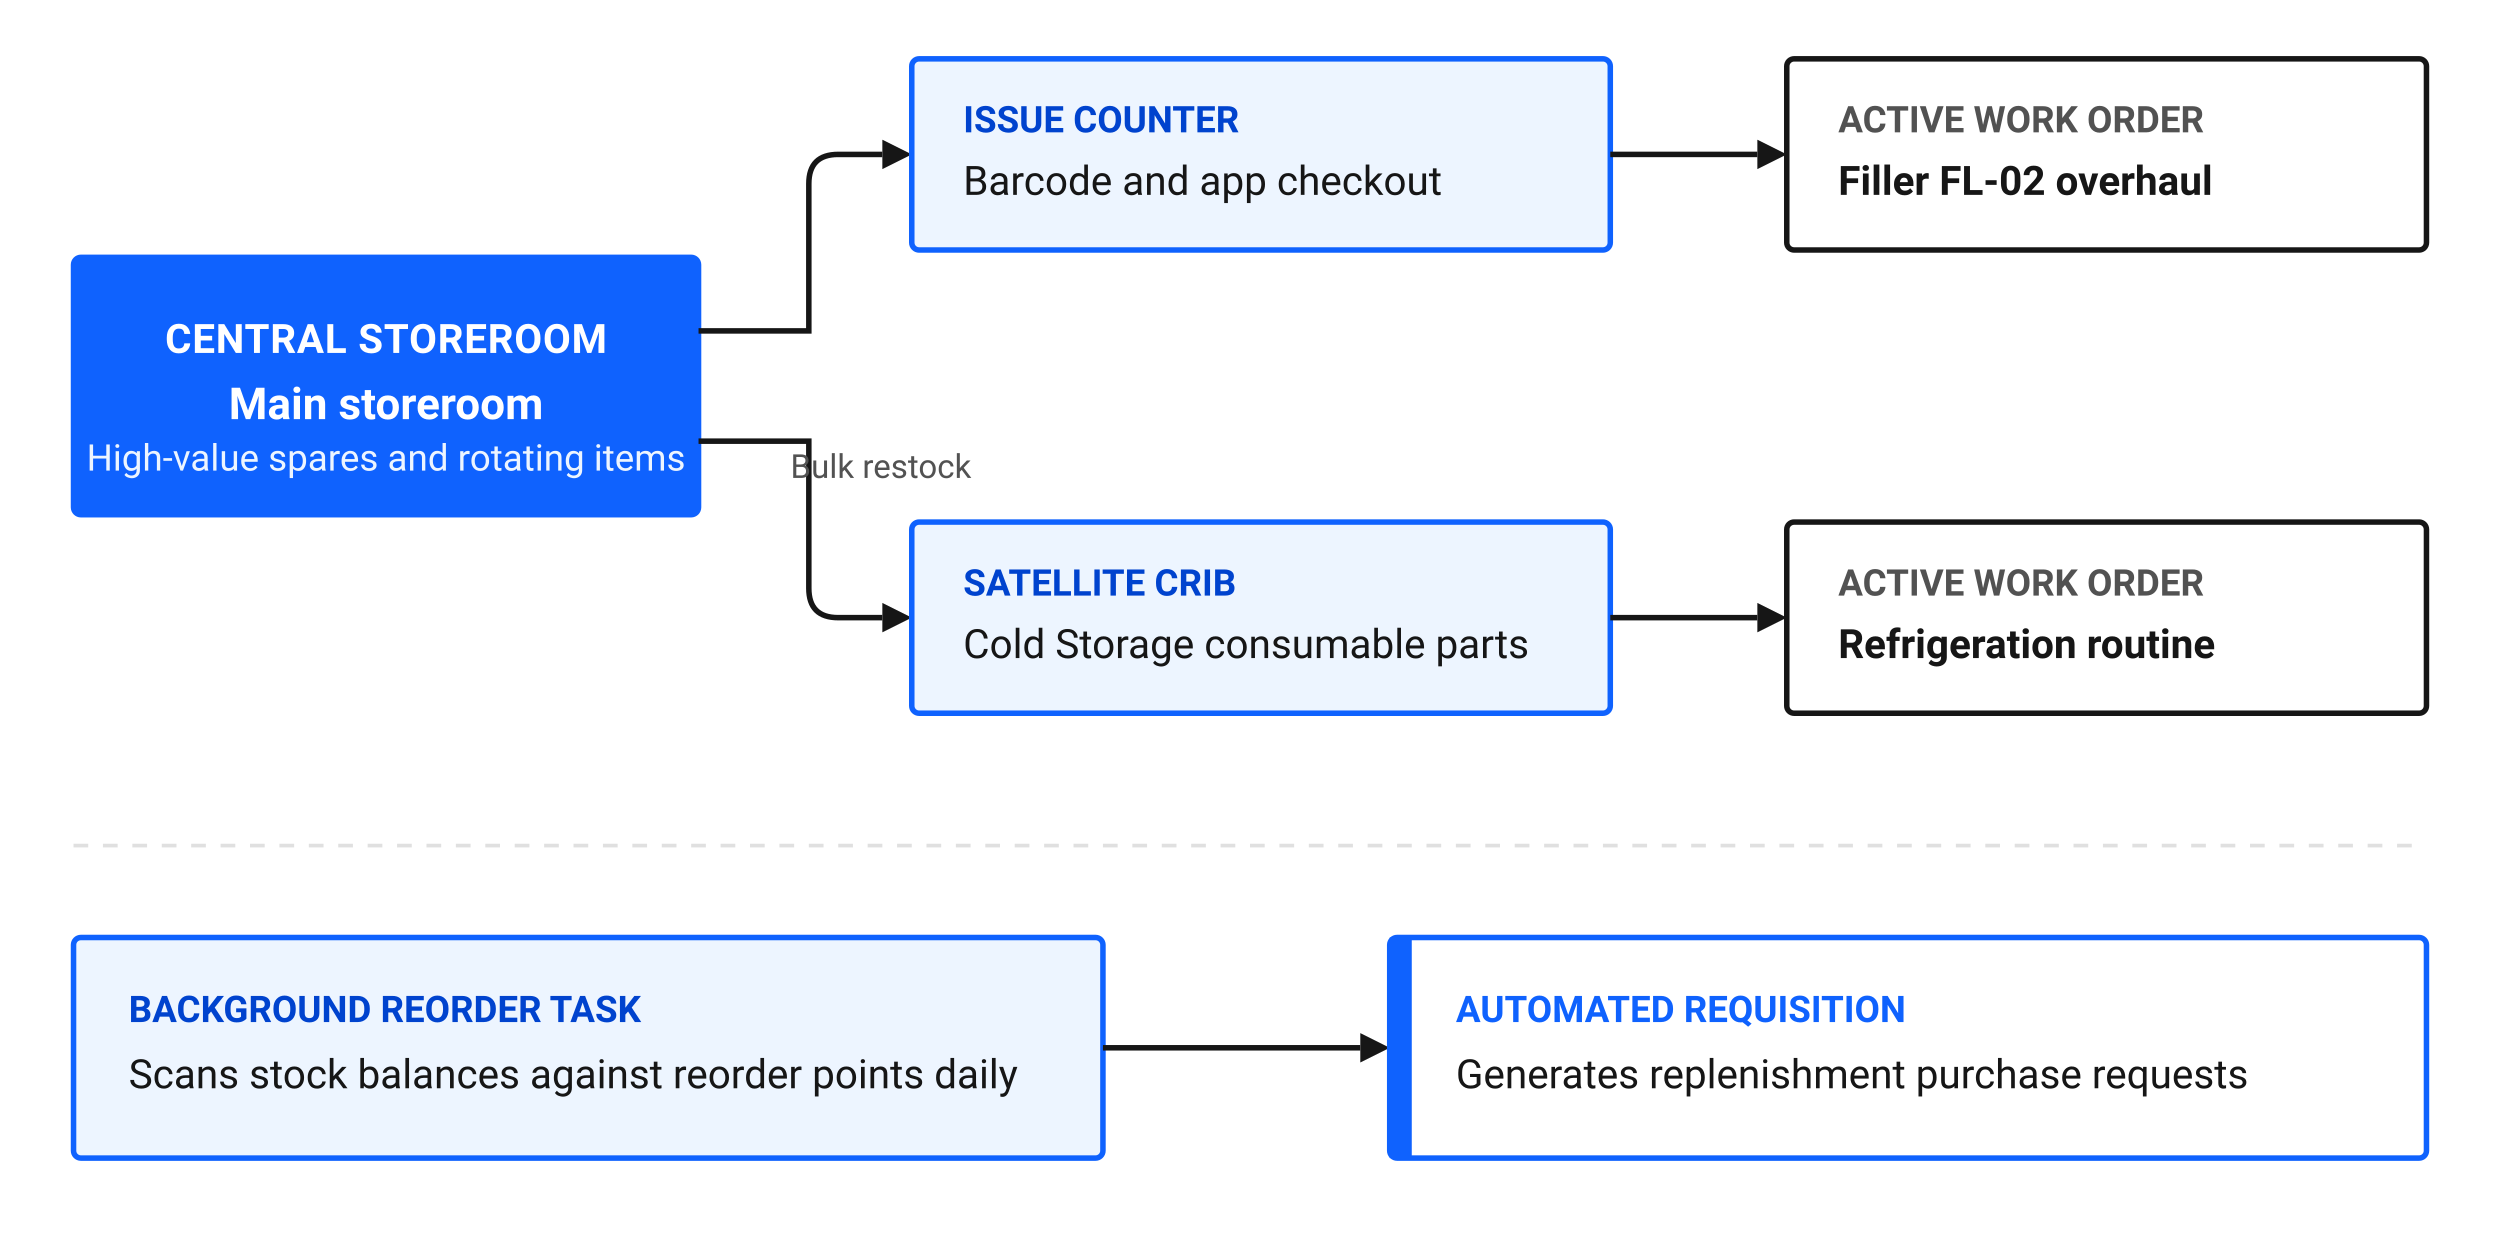
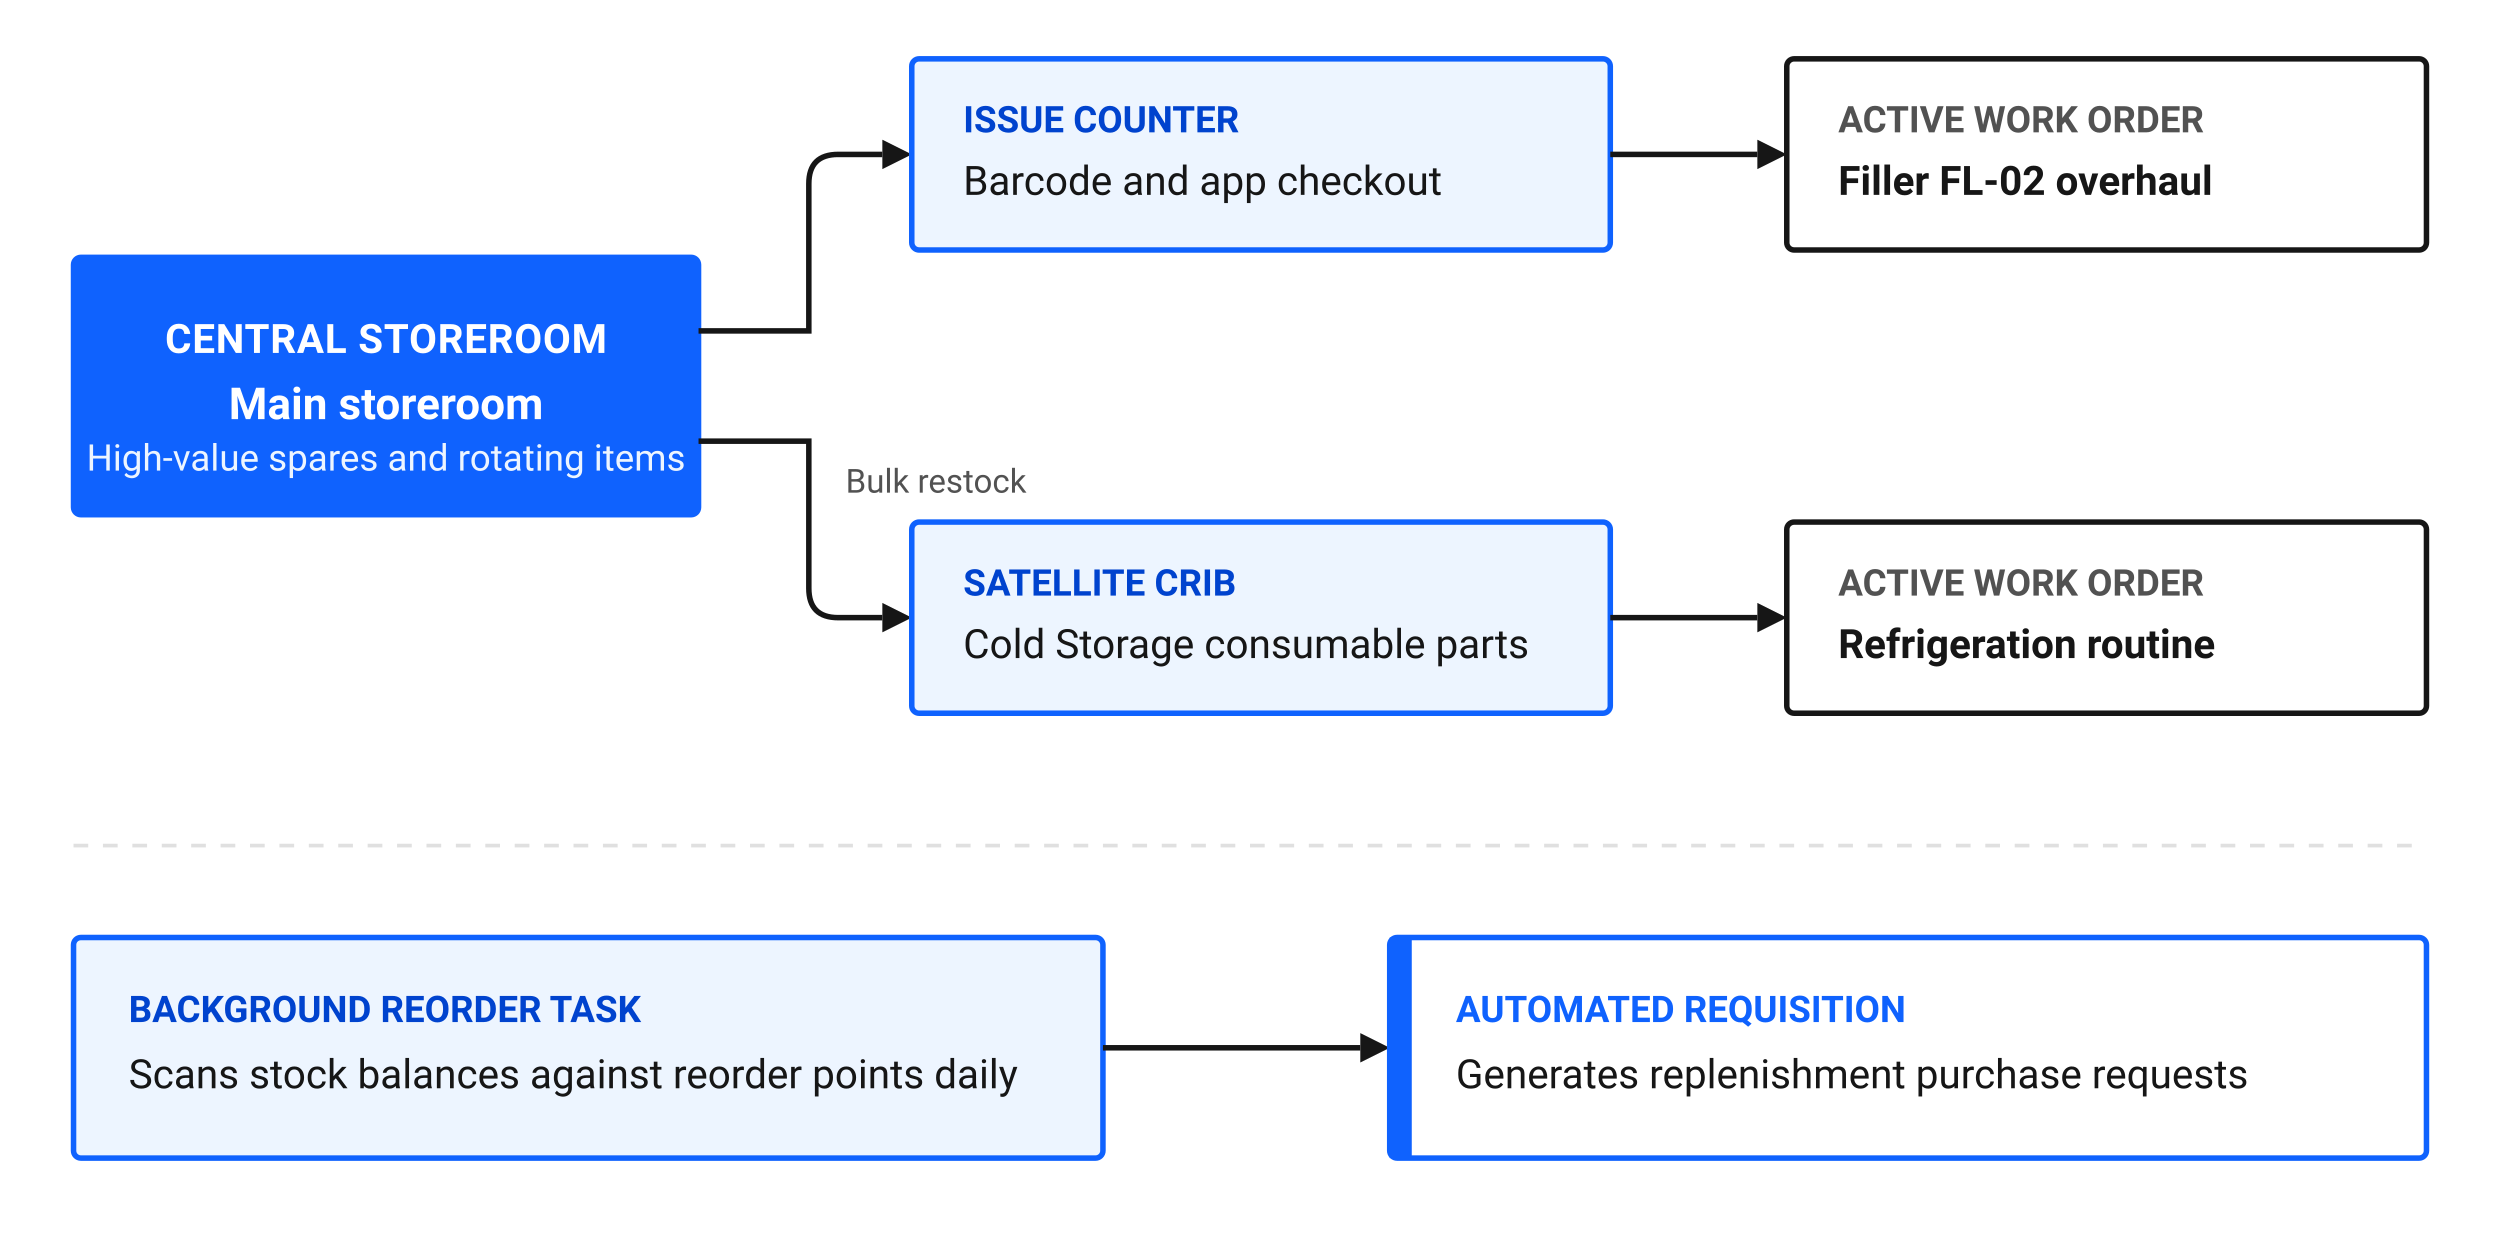
<svg xmlns="http://www.w3.org/2000/svg" width="680" height="340" viewBox="0 0 680 340" fill="none" style="background:#ffffff; font-family:'IBM Plex Sans', -apple-system, BlinkMacSystemFont, 'Segoe UI', Roboto, sans-serif;">
  <rect width="100%" height="100%" fill="#ffffff" />
  <g class="node">
    <rect x="20" y="70" width="170" height="70" rx="2" fill="#0F62FE" stroke="#0F62FE" stroke-width="1.5" />
    <text x="105" y="96" font-size="11" font-weight="600" fill="#ffffff" text-anchor="middle" letter-spacing="0.2">CENTRAL STOREROOM</text>
    <text x="105" y="114" font-size="12" font-weight="600" fill="#ffffff" text-anchor="middle">Main storeroom</text>
    <text x="105" y="128" font-size="10" fill="#EDF5FF" text-anchor="middle">High-value spares and rotating items</text>
  </g>
  <path d="M 190 90 H 220 V 50 Q 220 42 228 42 H 240" fill="none" stroke="#161616" stroke-width="1.5" />
  <polygon points="240,38 248,42 240,46" fill="#161616" />
  <path d="M 190 120 H 220 V 160 Q 220 168 228 168 H 240" fill="none" stroke="#161616" stroke-width="1.5" />
  <polygon points="240,164 248,168 240,172" fill="#161616" />
-   <text x="215" y="130" font-size="9" fill="#525252">Bulk restock</text>
+   <text x="230" y="134" font-size="9" fill="#525252">Bulk restock</text>
  <g class="node">
    <rect x="248" y="16" width="190" height="52" rx="2" fill="#EDF5FF" stroke="#0F62FE" stroke-width="1.5" />
    <text x="262" y="36" font-size="10" font-weight="600" fill="#0043CE">ISSUE COUNTER</text>
    <text x="262" y="53" font-size="11" fill="#161616">Barcode and app checkout</text>
  </g>
  <g class="node">
    <rect x="248" y="142" width="190" height="52" rx="2" fill="#EDF5FF" stroke="#0F62FE" stroke-width="1.5" />
    <text x="262" y="162" font-size="10" font-weight="600" fill="#0043CE">SATELLITE CRIB</text>
    <text x="262" y="179" font-size="11" fill="#161616">Cold Storage consumable parts</text>
  </g>
  <path d="M 438 42 H 478" fill="none" stroke="#161616" stroke-width="1.5" />
  <polygon points="478,38 486,42 478,46" fill="#161616" />
  <path d="M 438 168 H 478" fill="none" stroke="#161616" stroke-width="1.5" />
  <polygon points="478,164 486,168 478,172" fill="#161616" />
  <g class="node">
    <rect x="486" y="16" width="174" height="52" rx="2" fill="#ffffff" stroke="#161616" stroke-width="1.5" />
    <text x="500" y="36" font-size="10" font-weight="600" fill="#525252">ACTIVE WORK ORDER</text>
    <text x="500" y="53" font-size="11" font-weight="600" fill="#161616">Filler FL-02 overhaul</text>
  </g>
  <g class="node">
    <rect x="486" y="142" width="174" height="52" rx="2" fill="#ffffff" stroke="#161616" stroke-width="1.5" />
    <text x="500" y="162" font-size="10" font-weight="600" fill="#525252">ACTIVE WORK ORDER</text>
    <text x="500" y="179" font-size="11" font-weight="600" fill="#161616">Refrigeration routine</text>
  </g>
  <line x1="20" y1="230" x2="660" y2="230" stroke="#E0E0E0" stroke-dasharray="4 4" />
  <g class="node">
    <rect x="20" y="255" width="280" height="60" rx="2" fill="#EDF5FF" stroke="#0F62FE" stroke-width="1.5" />
    <text x="35" y="278" font-size="10" font-weight="600" fill="#0043CE">BACKGROUND REORDER TASK</text>
    <text x="35" y="296" font-size="11" fill="#161616">Scans stock balances against reorder points daily</text>
  </g>
  <path d="M 300 285 H 370" fill="none" stroke="#161616" stroke-width="1.5" />
  <polygon points="370,281 378,285 370,289" fill="#161616" />
  <g class="node">
    <rect x="378" y="255" width="282" height="60" rx="2" fill="#ffffff" stroke="#0F62FE" stroke-width="1.5" />
    <rect x="378" y="255" width="6" height="60" fill="#0F62FE" />
    <text x="396" y="278" font-size="10" font-weight="600" fill="#0F62FE">AUTOMATED REQUISITION</text>
    <text x="396" y="296" font-size="11" fill="#161616">Generates replenishment purchase requests</text>
  </g>
</svg>
